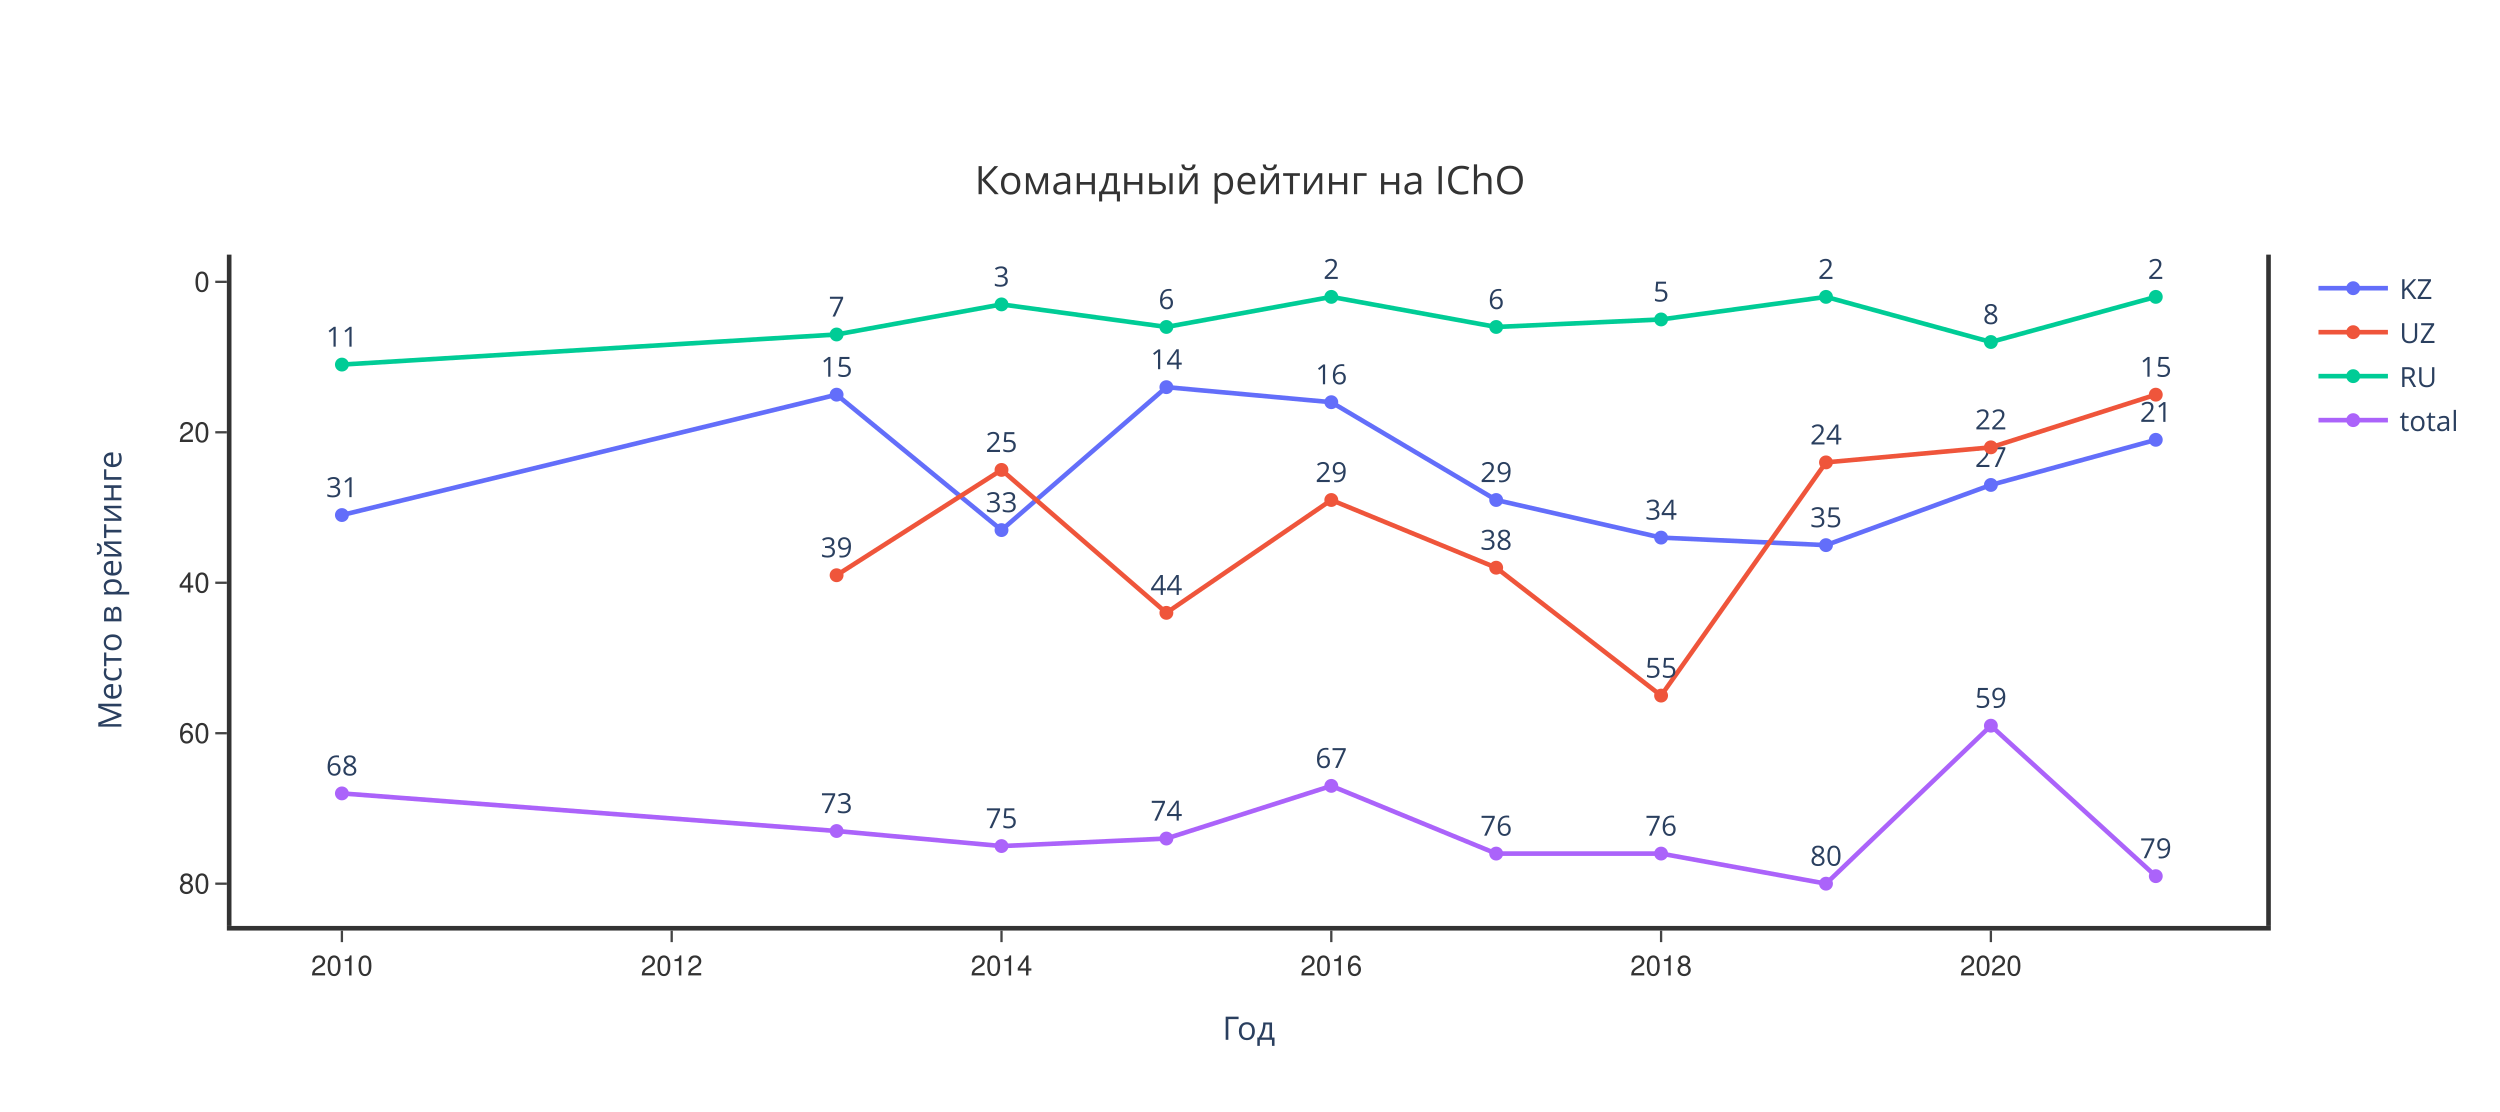
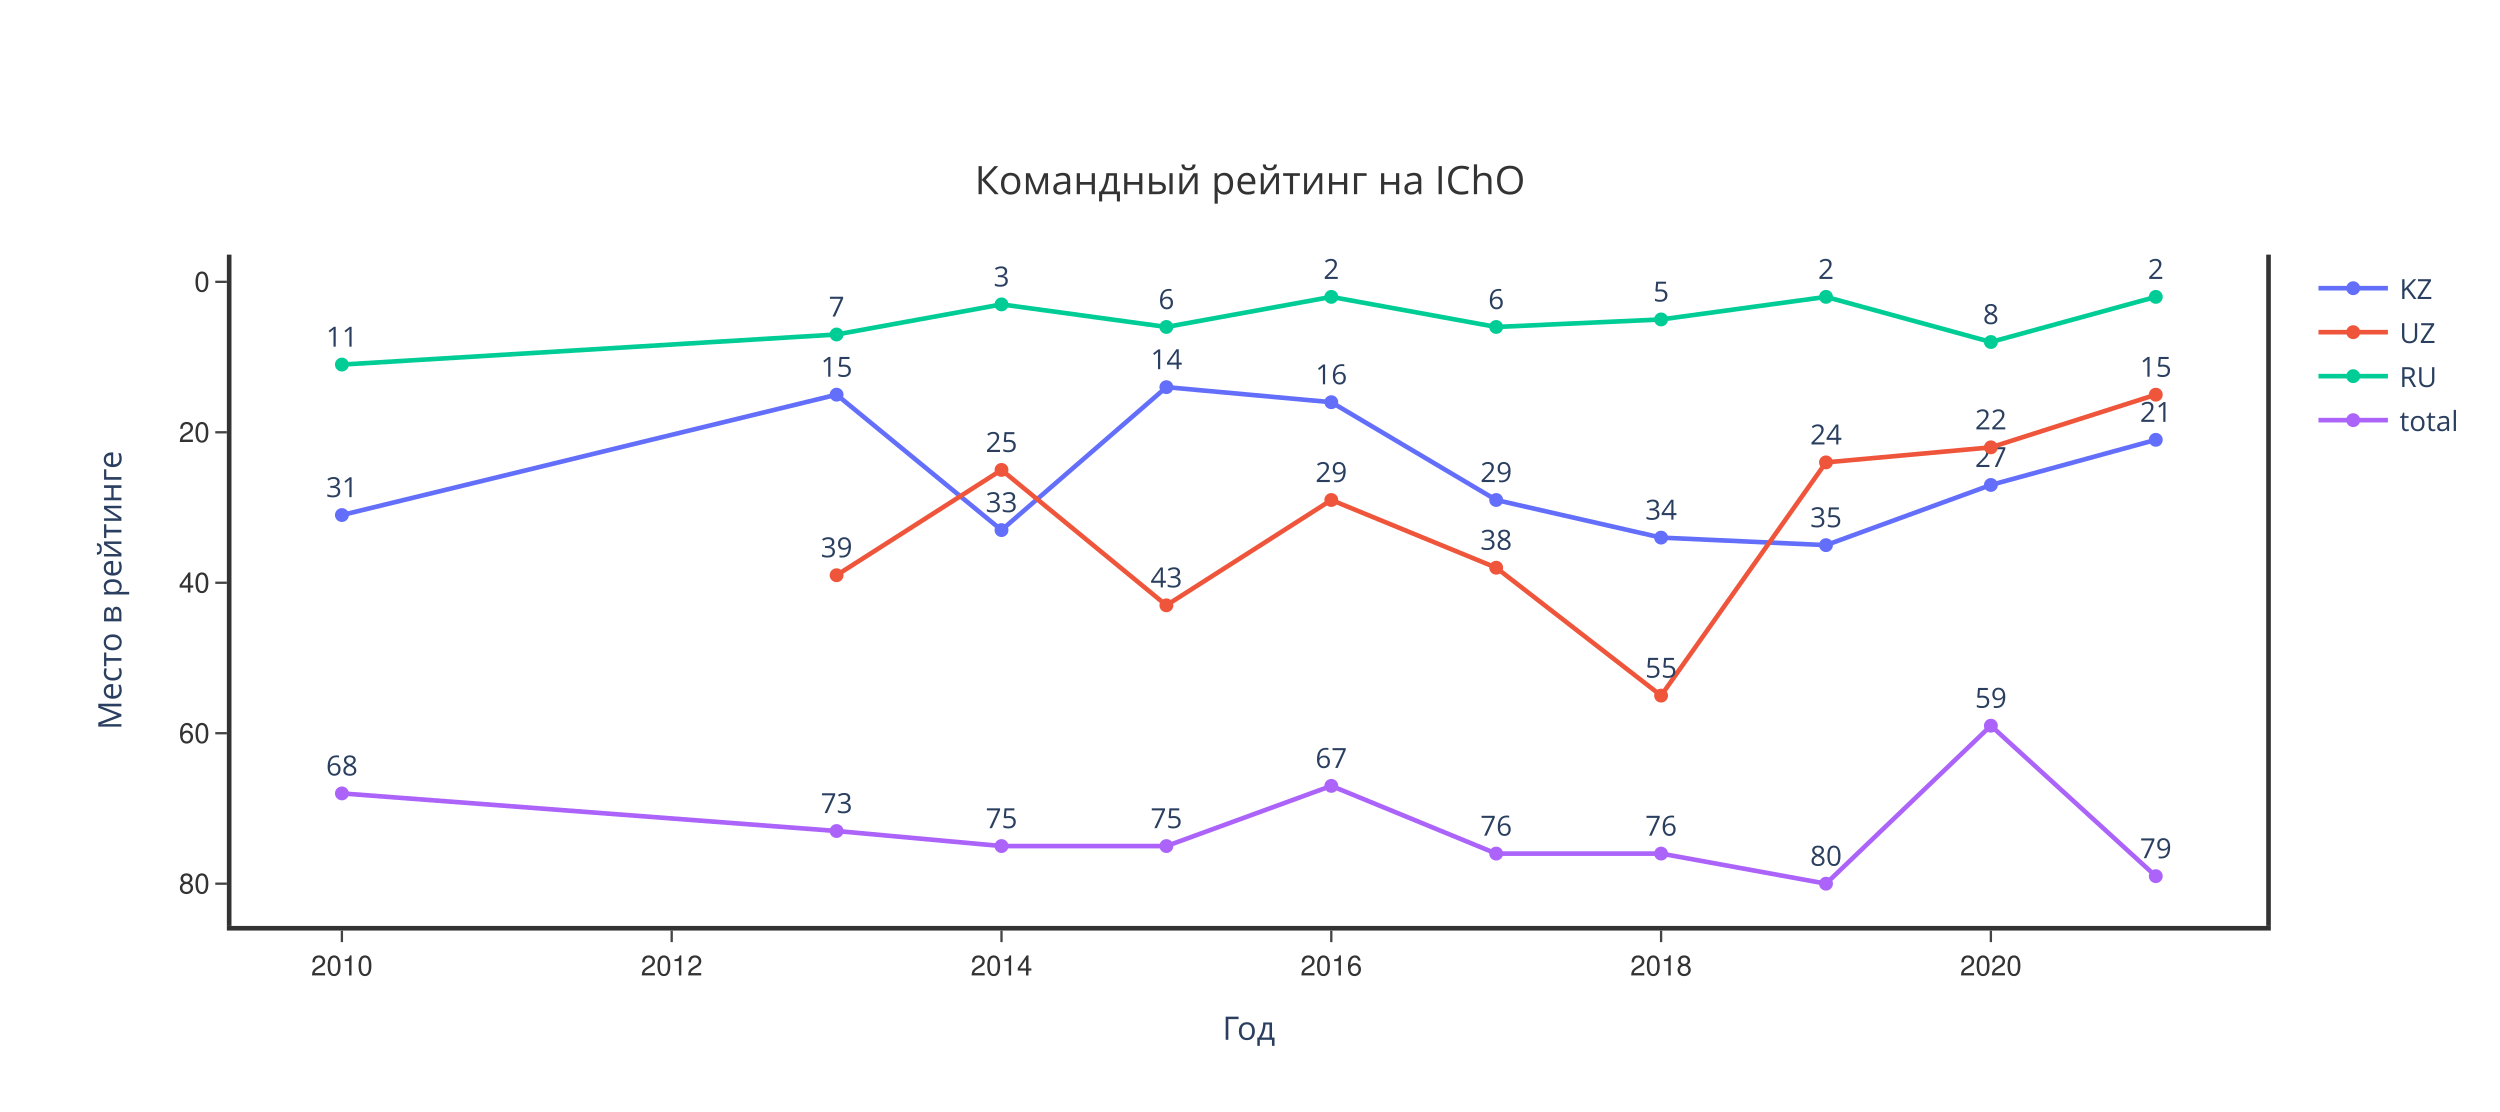
<svg xmlns="http://www.w3.org/2000/svg" class="main-svg" width="1080" height="480" style="" viewBox="0 0 1080 480">
  <rect x="0" y="0" width="1080" height="480" style="fill: rgb(255, 255, 255); fill-opacity: 1;" />
-   <defs id="defs-59f022">
+   <defs id="defs-a58436">
    <g class="clips">
-       <clipPath id="clip59f022xyplot" class="plotclip">
+       <clipPath id="clipa58436xyplot" class="plotclip">
        <rect width="879" height="290" />
      </clipPath>
-       <clipPath class="axesclip" id="clip59f022x">
+       <clipPath class="axesclip" id="clipa58436x">
        <rect x="100" y="0" width="879" height="480" />
      </clipPath>
-       <clipPath class="axesclip" id="clip59f022y">
+       <clipPath class="axesclip" id="clipa58436y">
        <rect x="0" y="110" width="1080" height="290" />
      </clipPath>
-       <clipPath class="axesclip" id="clip59f022xy">
+       <clipPath class="axesclip" id="clipa58436xy">
        <rect x="100" y="110" width="879" height="290" />
      </clipPath>
    </g>
    <g class="gradients" />
    <g class="patterns" />
  </defs>
  <g class="bglayer" />
  <g class="layer-below">
    <g class="imagelayer" />
    <g class="shapelayer" />
  </g>
  <g class="cartesianlayer">
    <g class="subplot xy">
      <g class="layer-subplot">
        <g class="shapelayer" />
        <g class="imagelayer" />
      </g>
      <g class="gridlayer">
        <g class="x" />
        <g class="y" />
      </g>
      <g class="zerolinelayer" />
      <path class="xlines-below" />
      <path class="ylines-below" />
      <g class="overlines-below" />
      <g class="xaxislayer-below" />
      <g class="yaxislayer-below" />
      <g class="overaxes-below" />
-       <g class="plot" transform="translate(100,110)" clip-path="url(#clip59f022xyplot)">
+       <g class="plot" transform="translate(100,110)" clip-path="url(#clipa58436xyplot)">
        <g class="scatterlayer mlayer">
-           <g class="trace scatter tracecabba2" style="stroke-miterlimit: 2; opacity: 1;">
+           <g class="trace scatter trace0b8c8b" style="stroke-miterlimit: 2; opacity: 1;">
            <g class="fills" />
            <g class="errorbars" />
            <g class="lines">
              <path class="js-line" d="M831.3,80L760.06,99.5L688.83,125.5L617.59,122.25L546.35,106L475.12,63.75L403.88,57.25L332.65,119L261.41,60.5L47.7,112.5" style="vector-effect: non-scaling-stroke; fill: none; stroke: rgb(99, 110, 250); stroke-opacity: 1; stroke-width: 2px; opacity: 1;" />
            </g>
            <g class="points">
              <path class="point" transform="translate(831.3,80)" d="M3,0A3,3 0 1,1 0,-3A3,3 0 0,1 3,0Z" style="opacity: 1; stroke-width: 0px; fill: rgb(99, 110, 250); fill-opacity: 1;" />
              <path class="point" transform="translate(760.06,99.5)" d="M3,0A3,3 0 1,1 0,-3A3,3 0 0,1 3,0Z" style="opacity: 1; stroke-width: 0px; fill: rgb(99, 110, 250); fill-opacity: 1;" />
              <path class="point" transform="translate(688.83,125.5)" d="M3,0A3,3 0 1,1 0,-3A3,3 0 0,1 3,0Z" style="opacity: 1; stroke-width: 0px; fill: rgb(99, 110, 250); fill-opacity: 1;" />
              <path class="point" transform="translate(617.59,122.25)" d="M3,0A3,3 0 1,1 0,-3A3,3 0 0,1 3,0Z" style="opacity: 1; stroke-width: 0px; fill: rgb(99, 110, 250); fill-opacity: 1;" />
              <path class="point" transform="translate(546.35,106)" d="M3,0A3,3 0 1,1 0,-3A3,3 0 0,1 3,0Z" style="opacity: 1; stroke-width: 0px; fill: rgb(99, 110, 250); fill-opacity: 1;" />
              <path class="point" transform="translate(475.12,63.75)" d="M3,0A3,3 0 1,1 0,-3A3,3 0 0,1 3,0Z" style="opacity: 1; stroke-width: 0px; fill: rgb(99, 110, 250); fill-opacity: 1;" />
              <path class="point" transform="translate(403.88,57.25)" d="M3,0A3,3 0 1,1 0,-3A3,3 0 0,1 3,0Z" style="opacity: 1; stroke-width: 0px; fill: rgb(99, 110, 250); fill-opacity: 1;" />
              <path class="point" transform="translate(332.65,119)" d="M3,0A3,3 0 1,1 0,-3A3,3 0 0,1 3,0Z" style="opacity: 1; stroke-width: 0px; fill: rgb(99, 110, 250); fill-opacity: 1;" />
              <path class="point" transform="translate(261.41,60.5)" d="M3,0A3,3 0 1,1 0,-3A3,3 0 0,1 3,0Z" style="opacity: 1; stroke-width: 0px; fill: rgb(99, 110, 250); fill-opacity: 1;" />
              <path class="point" transform="translate(47.7,112.5)" d="M3,0A3,3 0 1,1 0,-3A3,3 0 0,1 3,0Z" style="opacity: 1; stroke-width: 0px; fill: rgb(99, 110, 250); fill-opacity: 1;" />
            </g>
            <g class="text">
              <g class="textpoint" transform="translate(0,-7.75)">
                <text x="831.3" y="80" text-anchor="middle" style="font-family: 'Open Sans', verdana, arial, sans-serif; font-size: 12px; fill: rgb(42, 63, 95); fill-opacity: 1; white-space: pre;">21</text>
              </g>
              <g class="textpoint" transform="translate(0,-7.75)">
                <text x="760.06" y="99.5" text-anchor="middle" style="font-family: 'Open Sans', verdana, arial, sans-serif; font-size: 12px; fill: rgb(42, 63, 95); fill-opacity: 1; white-space: pre;">27</text>
              </g>
              <g class="textpoint" transform="translate(0,-7.75)">
                <text x="688.83" y="125.5" text-anchor="middle" style="font-family: 'Open Sans', verdana, arial, sans-serif; font-size: 12px; fill: rgb(42, 63, 95); fill-opacity: 1; white-space: pre;">35</text>
              </g>
              <g class="textpoint" transform="translate(0,-7.75)">
                <text x="617.59" y="122.25" text-anchor="middle" style="font-family: 'Open Sans', verdana, arial, sans-serif; font-size: 12px; fill: rgb(42, 63, 95); fill-opacity: 1; white-space: pre;">34</text>
              </g>
              <g class="textpoint" transform="translate(0,-7.75)">
                <text x="546.35" y="106" text-anchor="middle" style="font-family: 'Open Sans', verdana, arial, sans-serif; font-size: 12px; fill: rgb(42, 63, 95); fill-opacity: 1; white-space: pre;">29</text>
              </g>
              <g class="textpoint" transform="translate(0,-7.75)">
                <text x="475.12" y="63.75" text-anchor="middle" style="font-family: 'Open Sans', verdana, arial, sans-serif; font-size: 12px; fill: rgb(42, 63, 95); fill-opacity: 1; white-space: pre;">16</text>
              </g>
              <g class="textpoint" transform="translate(0,-7.75)">
                <text x="403.88" y="57.25" text-anchor="middle" style="font-family: 'Open Sans', verdana, arial, sans-serif; font-size: 12px; fill: rgb(42, 63, 95); fill-opacity: 1; white-space: pre;">14</text>
              </g>
              <g class="textpoint" transform="translate(0,-7.75)">
                <text x="332.65" y="119" text-anchor="middle" style="font-family: 'Open Sans', verdana, arial, sans-serif; font-size: 12px; fill: rgb(42, 63, 95); fill-opacity: 1; white-space: pre;">33</text>
              </g>
              <g class="textpoint" transform="translate(0,-7.75)">
                <text x="261.41" y="60.5" text-anchor="middle" style="font-family: 'Open Sans', verdana, arial, sans-serif; font-size: 12px; fill: rgb(42, 63, 95); fill-opacity: 1; white-space: pre;">15</text>
              </g>
              <g class="textpoint" transform="translate(0,-7.75)">
                <text x="47.7" y="112.5" text-anchor="middle" style="font-family: 'Open Sans', verdana, arial, sans-serif; font-size: 12px; fill: rgb(42, 63, 95); fill-opacity: 1; white-space: pre;">31</text>
              </g>
            </g>
          </g>
-           <g class="trace scatter tracebdf282" style="stroke-miterlimit: 2; opacity: 1;">
+           <g class="trace scatter trace20d4bc" style="stroke-miterlimit: 2; opacity: 1;">
            <g class="fills" />
            <g class="errorbars" />
            <g class="lines">
-               <path class="js-line" d="M831.3,60.5L760.06,83.25L688.83,89.75L617.59,190.5L546.35,135.25L475.12,106L403.88,154.75L332.65,93L261.41,138.5" style="vector-effect: non-scaling-stroke; fill: none; stroke: rgb(239, 85, 59); stroke-opacity: 1; stroke-width: 2px; opacity: 1;" />
+               <path class="js-line" d="M831.3,60.5L760.06,83.25L688.83,89.75L617.59,190.5L546.35,135.25L475.12,106L403.88,151.5L332.65,93L261.41,138.5" style="vector-effect: non-scaling-stroke; fill: none; stroke: rgb(239, 85, 59); stroke-opacity: 1; stroke-width: 2px; opacity: 1;" />
            </g>
            <g class="points">
              <path class="point" transform="translate(831.3,60.5)" d="M3,0A3,3 0 1,1 0,-3A3,3 0 0,1 3,0Z" style="opacity: 1; stroke-width: 0px; fill: rgb(239, 85, 59); fill-opacity: 1;" />
              <path class="point" transform="translate(760.06,83.25)" d="M3,0A3,3 0 1,1 0,-3A3,3 0 0,1 3,0Z" style="opacity: 1; stroke-width: 0px; fill: rgb(239, 85, 59); fill-opacity: 1;" />
              <path class="point" transform="translate(688.83,89.75)" d="M3,0A3,3 0 1,1 0,-3A3,3 0 0,1 3,0Z" style="opacity: 1; stroke-width: 0px; fill: rgb(239, 85, 59); fill-opacity: 1;" />
              <path class="point" transform="translate(617.59,190.5)" d="M3,0A3,3 0 1,1 0,-3A3,3 0 0,1 3,0Z" style="opacity: 1; stroke-width: 0px; fill: rgb(239, 85, 59); fill-opacity: 1;" />
              <path class="point" transform="translate(546.35,135.25)" d="M3,0A3,3 0 1,1 0,-3A3,3 0 0,1 3,0Z" style="opacity: 1; stroke-width: 0px; fill: rgb(239, 85, 59); fill-opacity: 1;" />
              <path class="point" transform="translate(475.12,106)" d="M3,0A3,3 0 1,1 0,-3A3,3 0 0,1 3,0Z" style="opacity: 1; stroke-width: 0px; fill: rgb(239, 85, 59); fill-opacity: 1;" />
-               <path class="point" transform="translate(403.88,154.75)" d="M3,0A3,3 0 1,1 0,-3A3,3 0 0,1 3,0Z" style="opacity: 1; stroke-width: 0px; fill: rgb(239, 85, 59); fill-opacity: 1;" />
+               <path class="point" transform="translate(403.88,151.5)" d="M3,0A3,3 0 1,1 0,-3A3,3 0 0,1 3,0Z" style="opacity: 1; stroke-width: 0px; fill: rgb(239, 85, 59); fill-opacity: 1;" />
              <path class="point" transform="translate(332.65,93)" d="M3,0A3,3 0 1,1 0,-3A3,3 0 0,1 3,0Z" style="opacity: 1; stroke-width: 0px; fill: rgb(239, 85, 59); fill-opacity: 1;" />
              <path class="point" transform="translate(261.41,138.5)" d="M3,0A3,3 0 1,1 0,-3A3,3 0 0,1 3,0Z" style="opacity: 1; stroke-width: 0px; fill: rgb(239, 85, 59); fill-opacity: 1;" />
            </g>
            <g class="text">
              <g class="textpoint" transform="translate(0,-7.75)">
                <text x="831.3" y="60.5" text-anchor="middle" style="font-family: 'Open Sans', verdana, arial, sans-serif; font-size: 12px; fill: rgb(42, 63, 95); fill-opacity: 1; white-space: pre;">15</text>
              </g>
              <g class="textpoint" transform="translate(0,-7.75)">
                <text x="760.06" y="83.25" text-anchor="middle" style="font-family: 'Open Sans', verdana, arial, sans-serif; font-size: 12px; fill: rgb(42, 63, 95); fill-opacity: 1; white-space: pre;">22</text>
              </g>
              <g class="textpoint" transform="translate(0,-7.75)">
                <text x="688.83" y="89.75" text-anchor="middle" style="font-family: 'Open Sans', verdana, arial, sans-serif; font-size: 12px; fill: rgb(42, 63, 95); fill-opacity: 1; white-space: pre;">24</text>
              </g>
              <g class="textpoint" transform="translate(0,-7.75)">
                <text x="617.59" y="190.5" text-anchor="middle" style="font-family: 'Open Sans', verdana, arial, sans-serif; font-size: 12px; fill: rgb(42, 63, 95); fill-opacity: 1; white-space: pre;">55</text>
              </g>
              <g class="textpoint" transform="translate(0,-7.75)">
                <text x="546.35" y="135.25" text-anchor="middle" style="font-family: 'Open Sans', verdana, arial, sans-serif; font-size: 12px; fill: rgb(42, 63, 95); fill-opacity: 1; white-space: pre;">38</text>
              </g>
              <g class="textpoint" transform="translate(0,-7.75)">
                <text x="475.12" y="106" text-anchor="middle" style="font-family: 'Open Sans', verdana, arial, sans-serif; font-size: 12px; fill: rgb(42, 63, 95); fill-opacity: 1; white-space: pre;">29</text>
              </g>
              <g class="textpoint" transform="translate(0,-7.75)">
-                 <text x="403.88" y="154.75" text-anchor="middle" style="font-family: 'Open Sans', verdana, arial, sans-serif; font-size: 12px; fill: rgb(42, 63, 95); fill-opacity: 1; white-space: pre;">44</text>
+                 <text x="403.88" y="151.5" text-anchor="middle" style="font-family: 'Open Sans', verdana, arial, sans-serif; font-size: 12px; fill: rgb(42, 63, 95); fill-opacity: 1; white-space: pre;">43</text>
              </g>
              <g class="textpoint" transform="translate(0,-7.75)">
                <text x="332.65" y="93" text-anchor="middle" style="font-family: 'Open Sans', verdana, arial, sans-serif; font-size: 12px; fill: rgb(42, 63, 95); fill-opacity: 1; white-space: pre;">25</text>
              </g>
              <g class="textpoint" transform="translate(0,-7.75)">
                <text x="261.41" y="138.5" text-anchor="middle" style="font-family: 'Open Sans', verdana, arial, sans-serif; font-size: 12px; fill: rgb(42, 63, 95); fill-opacity: 1; white-space: pre;">39</text>
              </g>
            </g>
          </g>
-           <g class="trace scatter traceb3a634" style="stroke-miterlimit: 2; opacity: 1;">
+           <g class="trace scatter trace7cc9ee" style="stroke-miterlimit: 2; opacity: 1;">
            <g class="fills" />
            <g class="errorbars" />
            <g class="lines">
              <path class="js-line" d="M831.3,18.25L760.06,37.75L688.83,18.25L617.59,28L546.35,31.25L475.12,18.25L403.88,31.25L332.65,21.5L261.41,34.5L47.7,47.5" style="vector-effect: non-scaling-stroke; fill: none; stroke: rgb(0, 204, 150); stroke-opacity: 1; stroke-width: 2px; opacity: 1;" />
            </g>
            <g class="points">
              <path class="point" transform="translate(831.3,18.25)" d="M3,0A3,3 0 1,1 0,-3A3,3 0 0,1 3,0Z" style="opacity: 1; stroke-width: 0px; fill: rgb(0, 204, 150); fill-opacity: 1;" />
              <path class="point" transform="translate(760.06,37.75)" d="M3,0A3,3 0 1,1 0,-3A3,3 0 0,1 3,0Z" style="opacity: 1; stroke-width: 0px; fill: rgb(0, 204, 150); fill-opacity: 1;" />
              <path class="point" transform="translate(688.83,18.25)" d="M3,0A3,3 0 1,1 0,-3A3,3 0 0,1 3,0Z" style="opacity: 1; stroke-width: 0px; fill: rgb(0, 204, 150); fill-opacity: 1;" />
              <path class="point" transform="translate(617.59,28)" d="M3,0A3,3 0 1,1 0,-3A3,3 0 0,1 3,0Z" style="opacity: 1; stroke-width: 0px; fill: rgb(0, 204, 150); fill-opacity: 1;" />
              <path class="point" transform="translate(546.35,31.25)" d="M3,0A3,3 0 1,1 0,-3A3,3 0 0,1 3,0Z" style="opacity: 1; stroke-width: 0px; fill: rgb(0, 204, 150); fill-opacity: 1;" />
              <path class="point" transform="translate(475.12,18.25)" d="M3,0A3,3 0 1,1 0,-3A3,3 0 0,1 3,0Z" style="opacity: 1; stroke-width: 0px; fill: rgb(0, 204, 150); fill-opacity: 1;" />
              <path class="point" transform="translate(403.88,31.25)" d="M3,0A3,3 0 1,1 0,-3A3,3 0 0,1 3,0Z" style="opacity: 1; stroke-width: 0px; fill: rgb(0, 204, 150); fill-opacity: 1;" />
              <path class="point" transform="translate(332.65,21.5)" d="M3,0A3,3 0 1,1 0,-3A3,3 0 0,1 3,0Z" style="opacity: 1; stroke-width: 0px; fill: rgb(0, 204, 150); fill-opacity: 1;" />
              <path class="point" transform="translate(261.41,34.5)" d="M3,0A3,3 0 1,1 0,-3A3,3 0 0,1 3,0Z" style="opacity: 1; stroke-width: 0px; fill: rgb(0, 204, 150); fill-opacity: 1;" />
              <path class="point" transform="translate(47.7,47.5)" d="M3,0A3,3 0 1,1 0,-3A3,3 0 0,1 3,0Z" style="opacity: 1; stroke-width: 0px; fill: rgb(0, 204, 150); fill-opacity: 1;" />
            </g>
            <g class="text">
              <g class="textpoint" transform="translate(0,-7.75)">
                <text x="831.3" y="18.25" text-anchor="middle" style="font-family: 'Open Sans', verdana, arial, sans-serif; font-size: 12px; fill: rgb(42, 63, 95); fill-opacity: 1; white-space: pre;">2</text>
              </g>
              <g class="textpoint" transform="translate(0,-7.75)">
                <text x="760.06" y="37.75" text-anchor="middle" style="font-family: 'Open Sans', verdana, arial, sans-serif; font-size: 12px; fill: rgb(42, 63, 95); fill-opacity: 1; white-space: pre;">8</text>
              </g>
              <g class="textpoint" transform="translate(0,-7.75)">
                <text x="688.83" y="18.25" text-anchor="middle" style="font-family: 'Open Sans', verdana, arial, sans-serif; font-size: 12px; fill: rgb(42, 63, 95); fill-opacity: 1; white-space: pre;">2</text>
              </g>
              <g class="textpoint" transform="translate(0,-7.75)">
                <text x="617.59" y="28" text-anchor="middle" style="font-family: 'Open Sans', verdana, arial, sans-serif; font-size: 12px; fill: rgb(42, 63, 95); fill-opacity: 1; white-space: pre;">5</text>
              </g>
              <g class="textpoint" transform="translate(0,-7.75)">
                <text x="546.35" y="31.25" text-anchor="middle" style="font-family: 'Open Sans', verdana, arial, sans-serif; font-size: 12px; fill: rgb(42, 63, 95); fill-opacity: 1; white-space: pre;">6</text>
              </g>
              <g class="textpoint" transform="translate(0,-7.75)">
                <text x="475.12" y="18.25" text-anchor="middle" style="font-family: 'Open Sans', verdana, arial, sans-serif; font-size: 12px; fill: rgb(42, 63, 95); fill-opacity: 1; white-space: pre;">2</text>
              </g>
              <g class="textpoint" transform="translate(0,-7.75)">
                <text x="403.88" y="31.25" text-anchor="middle" style="font-family: 'Open Sans', verdana, arial, sans-serif; font-size: 12px; fill: rgb(42, 63, 95); fill-opacity: 1; white-space: pre;">6</text>
              </g>
              <g class="textpoint" transform="translate(0,-7.75)">
                <text x="332.65" y="21.5" text-anchor="middle" style="font-family: 'Open Sans', verdana, arial, sans-serif; font-size: 12px; fill: rgb(42, 63, 95); fill-opacity: 1; white-space: pre;">3</text>
              </g>
              <g class="textpoint" transform="translate(0,-7.75)">
                <text x="261.41" y="34.5" text-anchor="middle" style="font-family: 'Open Sans', verdana, arial, sans-serif; font-size: 12px; fill: rgb(42, 63, 95); fill-opacity: 1; white-space: pre;">7</text>
              </g>
              <g class="textpoint" transform="translate(0,-7.75)">
                <text x="47.7" y="47.5" text-anchor="middle" style="font-family: 'Open Sans', verdana, arial, sans-serif; font-size: 12px; fill: rgb(42, 63, 95); fill-opacity: 1; white-space: pre;">11</text>
              </g>
            </g>
          </g>
-           <g class="trace scatter traceda1003" style="stroke-miterlimit: 2; opacity: 1;">
+           <g class="trace scatter trace35d4de" style="stroke-miterlimit: 2; opacity: 1;">
            <g class="fills" />
            <g class="errorbars" />
            <g class="lines">
-               <path class="js-line" d="M831.3,268.5L760.06,203.5L688.83,271.75L617.59,258.75L546.35,258.75L475.12,229.5L403.88,252.25L332.65,255.5L261.41,249L47.7,232.75" style="vector-effect: non-scaling-stroke; fill: none; stroke: rgb(171, 99, 250); stroke-opacity: 1; stroke-width: 2px; opacity: 1;" />
+               <path class="js-line" d="M831.3,268.5L760.06,203.5L688.83,271.75L617.59,258.75L546.35,258.75L475.12,229.5L403.88,255.5L332.65,255.5L261.41,249L47.7,232.75" style="vector-effect: non-scaling-stroke; fill: none; stroke: rgb(171, 99, 250); stroke-opacity: 1; stroke-width: 2px; opacity: 1;" />
            </g>
            <g class="points">
              <path class="point" transform="translate(831.3,268.5)" d="M3,0A3,3 0 1,1 0,-3A3,3 0 0,1 3,0Z" style="opacity: 1; stroke-width: 0px; fill: rgb(171, 99, 250); fill-opacity: 1;" />
              <path class="point" transform="translate(760.06,203.5)" d="M3,0A3,3 0 1,1 0,-3A3,3 0 0,1 3,0Z" style="opacity: 1; stroke-width: 0px; fill: rgb(171, 99, 250); fill-opacity: 1;" />
              <path class="point" transform="translate(688.83,271.75)" d="M3,0A3,3 0 1,1 0,-3A3,3 0 0,1 3,0Z" style="opacity: 1; stroke-width: 0px; fill: rgb(171, 99, 250); fill-opacity: 1;" />
              <path class="point" transform="translate(617.59,258.75)" d="M3,0A3,3 0 1,1 0,-3A3,3 0 0,1 3,0Z" style="opacity: 1; stroke-width: 0px; fill: rgb(171, 99, 250); fill-opacity: 1;" />
              <path class="point" transform="translate(546.35,258.75)" d="M3,0A3,3 0 1,1 0,-3A3,3 0 0,1 3,0Z" style="opacity: 1; stroke-width: 0px; fill: rgb(171, 99, 250); fill-opacity: 1;" />
              <path class="point" transform="translate(475.12,229.5)" d="M3,0A3,3 0 1,1 0,-3A3,3 0 0,1 3,0Z" style="opacity: 1; stroke-width: 0px; fill: rgb(171, 99, 250); fill-opacity: 1;" />
-               <path class="point" transform="translate(403.88,252.25)" d="M3,0A3,3 0 1,1 0,-3A3,3 0 0,1 3,0Z" style="opacity: 1; stroke-width: 0px; fill: rgb(171, 99, 250); fill-opacity: 1;" />
+               <path class="point" transform="translate(403.88,255.5)" d="M3,0A3,3 0 1,1 0,-3A3,3 0 0,1 3,0Z" style="opacity: 1; stroke-width: 0px; fill: rgb(171, 99, 250); fill-opacity: 1;" />
              <path class="point" transform="translate(332.65,255.5)" d="M3,0A3,3 0 1,1 0,-3A3,3 0 0,1 3,0Z" style="opacity: 1; stroke-width: 0px; fill: rgb(171, 99, 250); fill-opacity: 1;" />
              <path class="point" transform="translate(261.41,249)" d="M3,0A3,3 0 1,1 0,-3A3,3 0 0,1 3,0Z" style="opacity: 1; stroke-width: 0px; fill: rgb(171, 99, 250); fill-opacity: 1;" />
              <path class="point" transform="translate(47.7,232.75)" d="M3,0A3,3 0 1,1 0,-3A3,3 0 0,1 3,0Z" style="opacity: 1; stroke-width: 0px; fill: rgb(171, 99, 250); fill-opacity: 1;" />
            </g>
            <g class="text">
              <g class="textpoint" transform="translate(0,-7.75)">
                <text x="831.3" y="268.5" text-anchor="middle" style="font-family: 'Open Sans', verdana, arial, sans-serif; font-size: 12px; fill: rgb(42, 63, 95); fill-opacity: 1; white-space: pre;">79</text>
              </g>
              <g class="textpoint" transform="translate(0,-7.75)">
                <text x="760.06" y="203.5" text-anchor="middle" style="font-family: 'Open Sans', verdana, arial, sans-serif; font-size: 12px; fill: rgb(42, 63, 95); fill-opacity: 1; white-space: pre;">59</text>
              </g>
              <g class="textpoint" transform="translate(0,-7.75)">
                <text x="688.83" y="271.75" text-anchor="middle" style="font-family: 'Open Sans', verdana, arial, sans-serif; font-size: 12px; fill: rgb(42, 63, 95); fill-opacity: 1; white-space: pre;">80</text>
              </g>
              <g class="textpoint" transform="translate(0,-7.75)">
                <text x="617.59" y="258.75" text-anchor="middle" style="font-family: 'Open Sans', verdana, arial, sans-serif; font-size: 12px; fill: rgb(42, 63, 95); fill-opacity: 1; white-space: pre;">76</text>
              </g>
              <g class="textpoint" transform="translate(0,-7.75)">
                <text x="546.35" y="258.75" text-anchor="middle" style="font-family: 'Open Sans', verdana, arial, sans-serif; font-size: 12px; fill: rgb(42, 63, 95); fill-opacity: 1; white-space: pre;">76</text>
              </g>
              <g class="textpoint" transform="translate(0,-7.75)">
                <text x="475.12" y="229.5" text-anchor="middle" style="font-family: 'Open Sans', verdana, arial, sans-serif; font-size: 12px; fill: rgb(42, 63, 95); fill-opacity: 1; white-space: pre;">67</text>
              </g>
              <g class="textpoint" transform="translate(0,-7.75)">
-                 <text x="403.88" y="252.25" text-anchor="middle" style="font-family: 'Open Sans', verdana, arial, sans-serif; font-size: 12px; fill: rgb(42, 63, 95); fill-opacity: 1; white-space: pre;">74</text>
+                 <text x="403.88" y="255.5" text-anchor="middle" style="font-family: 'Open Sans', verdana, arial, sans-serif; font-size: 12px; fill: rgb(42, 63, 95); fill-opacity: 1; white-space: pre;">75</text>
              </g>
              <g class="textpoint" transform="translate(0,-7.75)">
                <text x="332.65" y="255.5" text-anchor="middle" style="font-family: 'Open Sans', verdana, arial, sans-serif; font-size: 12px; fill: rgb(42, 63, 95); fill-opacity: 1; white-space: pre;">75</text>
              </g>
              <g class="textpoint" transform="translate(0,-7.75)">
                <text x="261.41" y="249" text-anchor="middle" style="font-family: 'Open Sans', verdana, arial, sans-serif; font-size: 12px; fill: rgb(42, 63, 95); fill-opacity: 1; white-space: pre;">73</text>
              </g>
              <g class="textpoint" transform="translate(0,-7.75)">
                <text x="47.7" y="232.75" text-anchor="middle" style="font-family: 'Open Sans', verdana, arial, sans-serif; font-size: 12px; fill: rgb(42, 63, 95); fill-opacity: 1; white-space: pre;">68</text>
              </g>
            </g>
          </g>
        </g>
      </g>
      <g class="overplot" />
      <path class="xlines-above crisp" d="M98,401H981" style="fill: none; stroke-width: 2px; stroke: rgb(51, 51, 51); stroke-opacity: 1;" />
      <path class="ylines-above crisp" d="M99,110V400M980,110V400" style="fill: none; stroke-width: 2px; stroke: rgb(51, 51, 51); stroke-opacity: 1;" />
      <g class="overlines-above" />
      <g class="xaxislayer-above">
        <path class="xtick ticks crisp" d="M0,402v5" transform="translate(147.7,0)" style="stroke: rgb(68, 68, 68); stroke-opacity: 1; stroke-width: 1px;" />
        <path class="xtick ticks crisp" d="M0,402v5" transform="translate(290.17,0)" style="stroke: rgb(68, 68, 68); stroke-opacity: 1; stroke-width: 1px;" />
        <path class="xtick ticks crisp" d="M0,402v5" transform="translate(432.65,0)" style="stroke: rgb(68, 68, 68); stroke-opacity: 1; stroke-width: 1px;" />
        <path class="xtick ticks crisp" d="M0,402v5" transform="translate(575.12,0)" style="stroke: rgb(68, 68, 68); stroke-opacity: 1; stroke-width: 1px;" />
        <path class="xtick ticks crisp" d="M0,402v5" transform="translate(717.59,0)" style="stroke: rgb(68, 68, 68); stroke-opacity: 1; stroke-width: 1px;" />
        <path class="xtick ticks crisp" d="M0,402v5" transform="translate(860.06,0)" style="stroke: rgb(68, 68, 68); stroke-opacity: 1; stroke-width: 1px;" />
        <g class="xtick">
          <text text-anchor="middle" x="0" y="421.4" transform="translate(147.7,0)" style="font-family: Helvetica; font-size: 12px; fill: rgb(51, 51, 51); fill-opacity: 1; white-space: pre; opacity: 1;">2010</text>
        </g>
        <g class="xtick">
          <text text-anchor="middle" x="0" y="421.4" style="font-family: Helvetica; font-size: 12px; fill: rgb(51, 51, 51); fill-opacity: 1; white-space: pre; opacity: 1;" transform="translate(290.17,0)">2012</text>
        </g>
        <g class="xtick">
          <text text-anchor="middle" x="0" y="421.4" style="font-family: Helvetica; font-size: 12px; fill: rgb(51, 51, 51); fill-opacity: 1; white-space: pre; opacity: 1;" transform="translate(432.65,0)">2014</text>
        </g>
        <g class="xtick">
          <text text-anchor="middle" x="0" y="421.4" style="font-family: Helvetica; font-size: 12px; fill: rgb(51, 51, 51); fill-opacity: 1; white-space: pre; opacity: 1;" transform="translate(575.12,0)">2016</text>
        </g>
        <g class="xtick">
          <text text-anchor="middle" x="0" y="421.4" style="font-family: Helvetica; font-size: 12px; fill: rgb(51, 51, 51); fill-opacity: 1; white-space: pre; opacity: 1;" transform="translate(717.59,0)">2018</text>
        </g>
        <g class="xtick">
          <text text-anchor="middle" x="0" y="421.4" style="font-family: Helvetica; font-size: 12px; fill: rgb(51, 51, 51); fill-opacity: 1; white-space: pre; opacity: 1;" transform="translate(860.06,0)">2020</text>
        </g>
      </g>
      <g class="yaxislayer-above">
        <path class="ytick ticks crisp" d="M98,0h-5" transform="translate(0,381.75)" style="stroke: rgb(68, 68, 68); stroke-opacity: 1; stroke-width: 1px;" />
        <path class="ytick ticks crisp" d="M98,0h-5" transform="translate(0,316.75)" style="stroke: rgb(68, 68, 68); stroke-opacity: 1; stroke-width: 1px;" />
        <path class="ytick ticks crisp" d="M98,0h-5" transform="translate(0,251.75)" style="stroke: rgb(68, 68, 68); stroke-opacity: 1; stroke-width: 1px;" />
        <path class="ytick ticks crisp" d="M98,0h-5" transform="translate(0,186.75)" style="stroke: rgb(68, 68, 68); stroke-opacity: 1; stroke-width: 1px;" />
        <path class="ytick ticks crisp" d="M98,0h-5" transform="translate(0,121.75)" style="stroke: rgb(68, 68, 68); stroke-opacity: 1; stroke-width: 1px;" />
        <g class="ytick">
          <text text-anchor="end" x="90.6" y="4.2" transform="translate(0,381.75)" style="font-family: Helvetica; font-size: 12px; fill: rgb(51, 51, 51); fill-opacity: 1; white-space: pre; opacity: 1;">80</text>
        </g>
        <g class="ytick">
          <text text-anchor="end" x="90.6" y="4.2" style="font-family: Helvetica; font-size: 12px; fill: rgb(51, 51, 51); fill-opacity: 1; white-space: pre; opacity: 1;" transform="translate(0,316.75)">60</text>
        </g>
        <g class="ytick">
          <text text-anchor="end" x="90.6" y="4.2" style="font-family: Helvetica; font-size: 12px; fill: rgb(51, 51, 51); fill-opacity: 1; white-space: pre; opacity: 1;" transform="translate(0,251.75)">40</text>
        </g>
        <g class="ytick">
          <text text-anchor="end" x="90.6" y="4.2" style="font-family: Helvetica; font-size: 12px; fill: rgb(51, 51, 51); fill-opacity: 1; white-space: pre; opacity: 1;" transform="translate(0,186.75)">20</text>
        </g>
        <g class="ytick">
          <text text-anchor="end" x="90.6" y="4.2" style="font-family: Helvetica; font-size: 12px; fill: rgb(51, 51, 51); fill-opacity: 1; white-space: pre; opacity: 1;" transform="translate(0,121.75)">0</text>
        </g>
      </g>
      <g class="overaxes-above" />
    </g>
  </g>
  <g class="polarlayer" />
  <g class="smithlayer" />
  <g class="ternarylayer" />
  <g class="geolayer" />
  <g class="funnelarealayer" />
  <g class="pielayer" />
  <g class="iciclelayer" />
  <g class="treemaplayer" />
  <g class="sunburstlayer" />
  <g class="glimages" />
-   <defs id="topdefs-59f022">
+   <defs id="topdefs-a58436">
    <g class="clips" />
-     <clipPath id="legend59f022">
+     <clipPath id="legenda58436">
      <rect width="71" height="86" x="0" y="0" />
    </clipPath>
  </defs>
  <g class="layer-above">
    <g class="imagelayer" />
    <g class="shapelayer" />
  </g>
  <g class="infolayer">
    <g class="legend" pointer-events="all" transform="translate(996.58,110)">
      <rect class="bg" shape-rendering="crispEdges" style="stroke: rgb(68, 68, 68); stroke-opacity: 1; fill: rgb(255, 255, 255); fill-opacity: 1; stroke-width: 0px;" width="71" height="86" x="0" y="0" />
-       <g class="scrollbox" transform="" clip-path="url(#legend59f022)">
+       <g class="scrollbox" transform="" clip-path="url(#legenda58436)">
        <g class="groups">
          <g class="traces" transform="translate(0,14.5)" style="opacity: 1;">
            <text class="legendtext" text-anchor="start" x="40" y="4.68" style="font-family: 'Open Sans', verdana, arial, sans-serif; font-size: 12px; fill: rgb(42, 63, 95); fill-opacity: 1; white-space: pre;">KZ</text>
            <g class="layers" style="opacity: 1;">
              <g class="legendfill" />
              <g class="legendlines">
                <path class="js-line" d="M5,0h30" style="fill: none; stroke: rgb(99, 110, 250); stroke-opacity: 1; stroke-width: 2px;" />
              </g>
              <g class="legendsymbols">
                <g class="legendpoints">
                  <path class="scatterpts" transform="translate(20,0)" d="M3,0A3,3 0 1,1 0,-3A3,3 0 0,1 3,0Z" style="opacity: 1; stroke-width: 0px; fill: rgb(99, 110, 250); fill-opacity: 1;" />
                </g>
              </g>
            </g>
            <rect class="legendtoggle" x="0" y="-9.5" width="65.438" height="19" style="fill: rgb(0, 0, 0); fill-opacity: 0;" />
          </g>
          <g class="traces" transform="translate(0,33.5)" style="opacity: 1;">
            <text class="legendtext" text-anchor="start" x="40" y="4.68" style="font-family: 'Open Sans', verdana, arial, sans-serif; font-size: 12px; fill: rgb(42, 63, 95); fill-opacity: 1; white-space: pre;">UZ</text>
            <g class="layers" style="opacity: 1;">
              <g class="legendfill" />
              <g class="legendlines">
                <path class="js-line" d="M5,0h30" style="fill: none; stroke: rgb(239, 85, 59); stroke-opacity: 1; stroke-width: 2px;" />
              </g>
              <g class="legendsymbols">
                <g class="legendpoints">
                  <path class="scatterpts" transform="translate(20,0)" d="M3,0A3,3 0 1,1 0,-3A3,3 0 0,1 3,0Z" style="opacity: 1; stroke-width: 0px; fill: rgb(239, 85, 59); fill-opacity: 1;" />
                </g>
              </g>
            </g>
            <rect class="legendtoggle" x="0" y="-9.5" width="65.438" height="19" style="fill: rgb(0, 0, 0); fill-opacity: 0;" />
          </g>
          <g class="traces" transform="translate(0,52.5)" style="opacity: 1;">
            <text class="legendtext" text-anchor="start" x="40" y="4.68" style="font-family: 'Open Sans', verdana, arial, sans-serif; font-size: 12px; fill: rgb(42, 63, 95); fill-opacity: 1; white-space: pre;">RU</text>
            <g class="layers" style="opacity: 1;">
              <g class="legendfill" />
              <g class="legendlines">
                <path class="js-line" d="M5,0h30" style="fill: none; stroke: rgb(0, 204, 150); stroke-opacity: 1; stroke-width: 2px;" />
              </g>
              <g class="legendsymbols">
                <g class="legendpoints">
                  <path class="scatterpts" transform="translate(20,0)" d="M3,0A3,3 0 1,1 0,-3A3,3 0 0,1 3,0Z" style="opacity: 1; stroke-width: 0px; fill: rgb(0, 204, 150); fill-opacity: 1;" />
                </g>
              </g>
            </g>
            <rect class="legendtoggle" x="0" y="-9.5" width="65.438" height="19" style="fill: rgb(0, 0, 0); fill-opacity: 0;" />
          </g>
          <g class="traces" transform="translate(0,71.5)" style="opacity: 1;">
            <text class="legendtext" text-anchor="start" x="40" y="4.68" style="font-family: 'Open Sans', verdana, arial, sans-serif; font-size: 12px; fill: rgb(42, 63, 95); fill-opacity: 1; white-space: pre;">total</text>
            <g class="layers" style="opacity: 1;">
              <g class="legendfill" />
              <g class="legendlines">
                <path class="js-line" d="M5,0h30" style="fill: none; stroke: rgb(171, 99, 250); stroke-opacity: 1; stroke-width: 2px;" />
              </g>
              <g class="legendsymbols">
                <g class="legendpoints">
                  <path class="scatterpts" transform="translate(20,0)" d="M3,0A3,3 0 1,1 0,-3A3,3 0 0,1 3,0Z" style="opacity: 1; stroke-width: 0px; fill: rgb(171, 99, 250); fill-opacity: 1;" />
                </g>
              </g>
            </g>
            <rect class="legendtoggle" x="0" y="-9.5" width="65.438" height="19" style="fill: rgb(0, 0, 0); fill-opacity: 0;" />
          </g>
        </g>
      </g>
      <rect class="scrollbar" rx="20" ry="3" width="0" height="0" style="fill: rgb(128, 139, 164); fill-opacity: 1;" x="0" y="0" />
    </g>
    <g class="g-gtitle">
      <text class="gtitle" x="540" y="72" text-anchor="middle" dy="0.7em" style="font-family: 'Open Sans', verdana, arial, sans-serif; font-size: 17px; fill: rgb(51, 51, 51); opacity: 1; font-weight: normal; white-space: pre;">Командный рейтинг на IChO</text>
    </g>
    <g class="g-xtitle">
      <text class="xtitle" x="539.5" y="449.206" text-anchor="middle" style="font-family: 'Open Sans', verdana, arial, sans-serif; font-size: 14px; fill: rgb(42, 63, 95); opacity: 1; font-weight: normal; white-space: pre;">Год</text>
    </g>
    <g class="g-ytitle">
      <text class="ytitle" transform="rotate(-90,52.45,255)" x="52.45" y="255" text-anchor="middle" style="font-family: 'Open Sans', verdana, arial, sans-serif; font-size: 14px; fill: rgb(42, 63, 95); opacity: 1; font-weight: normal; white-space: pre;">Место в рейтинге</text>
    </g>
  </g>
</svg>
